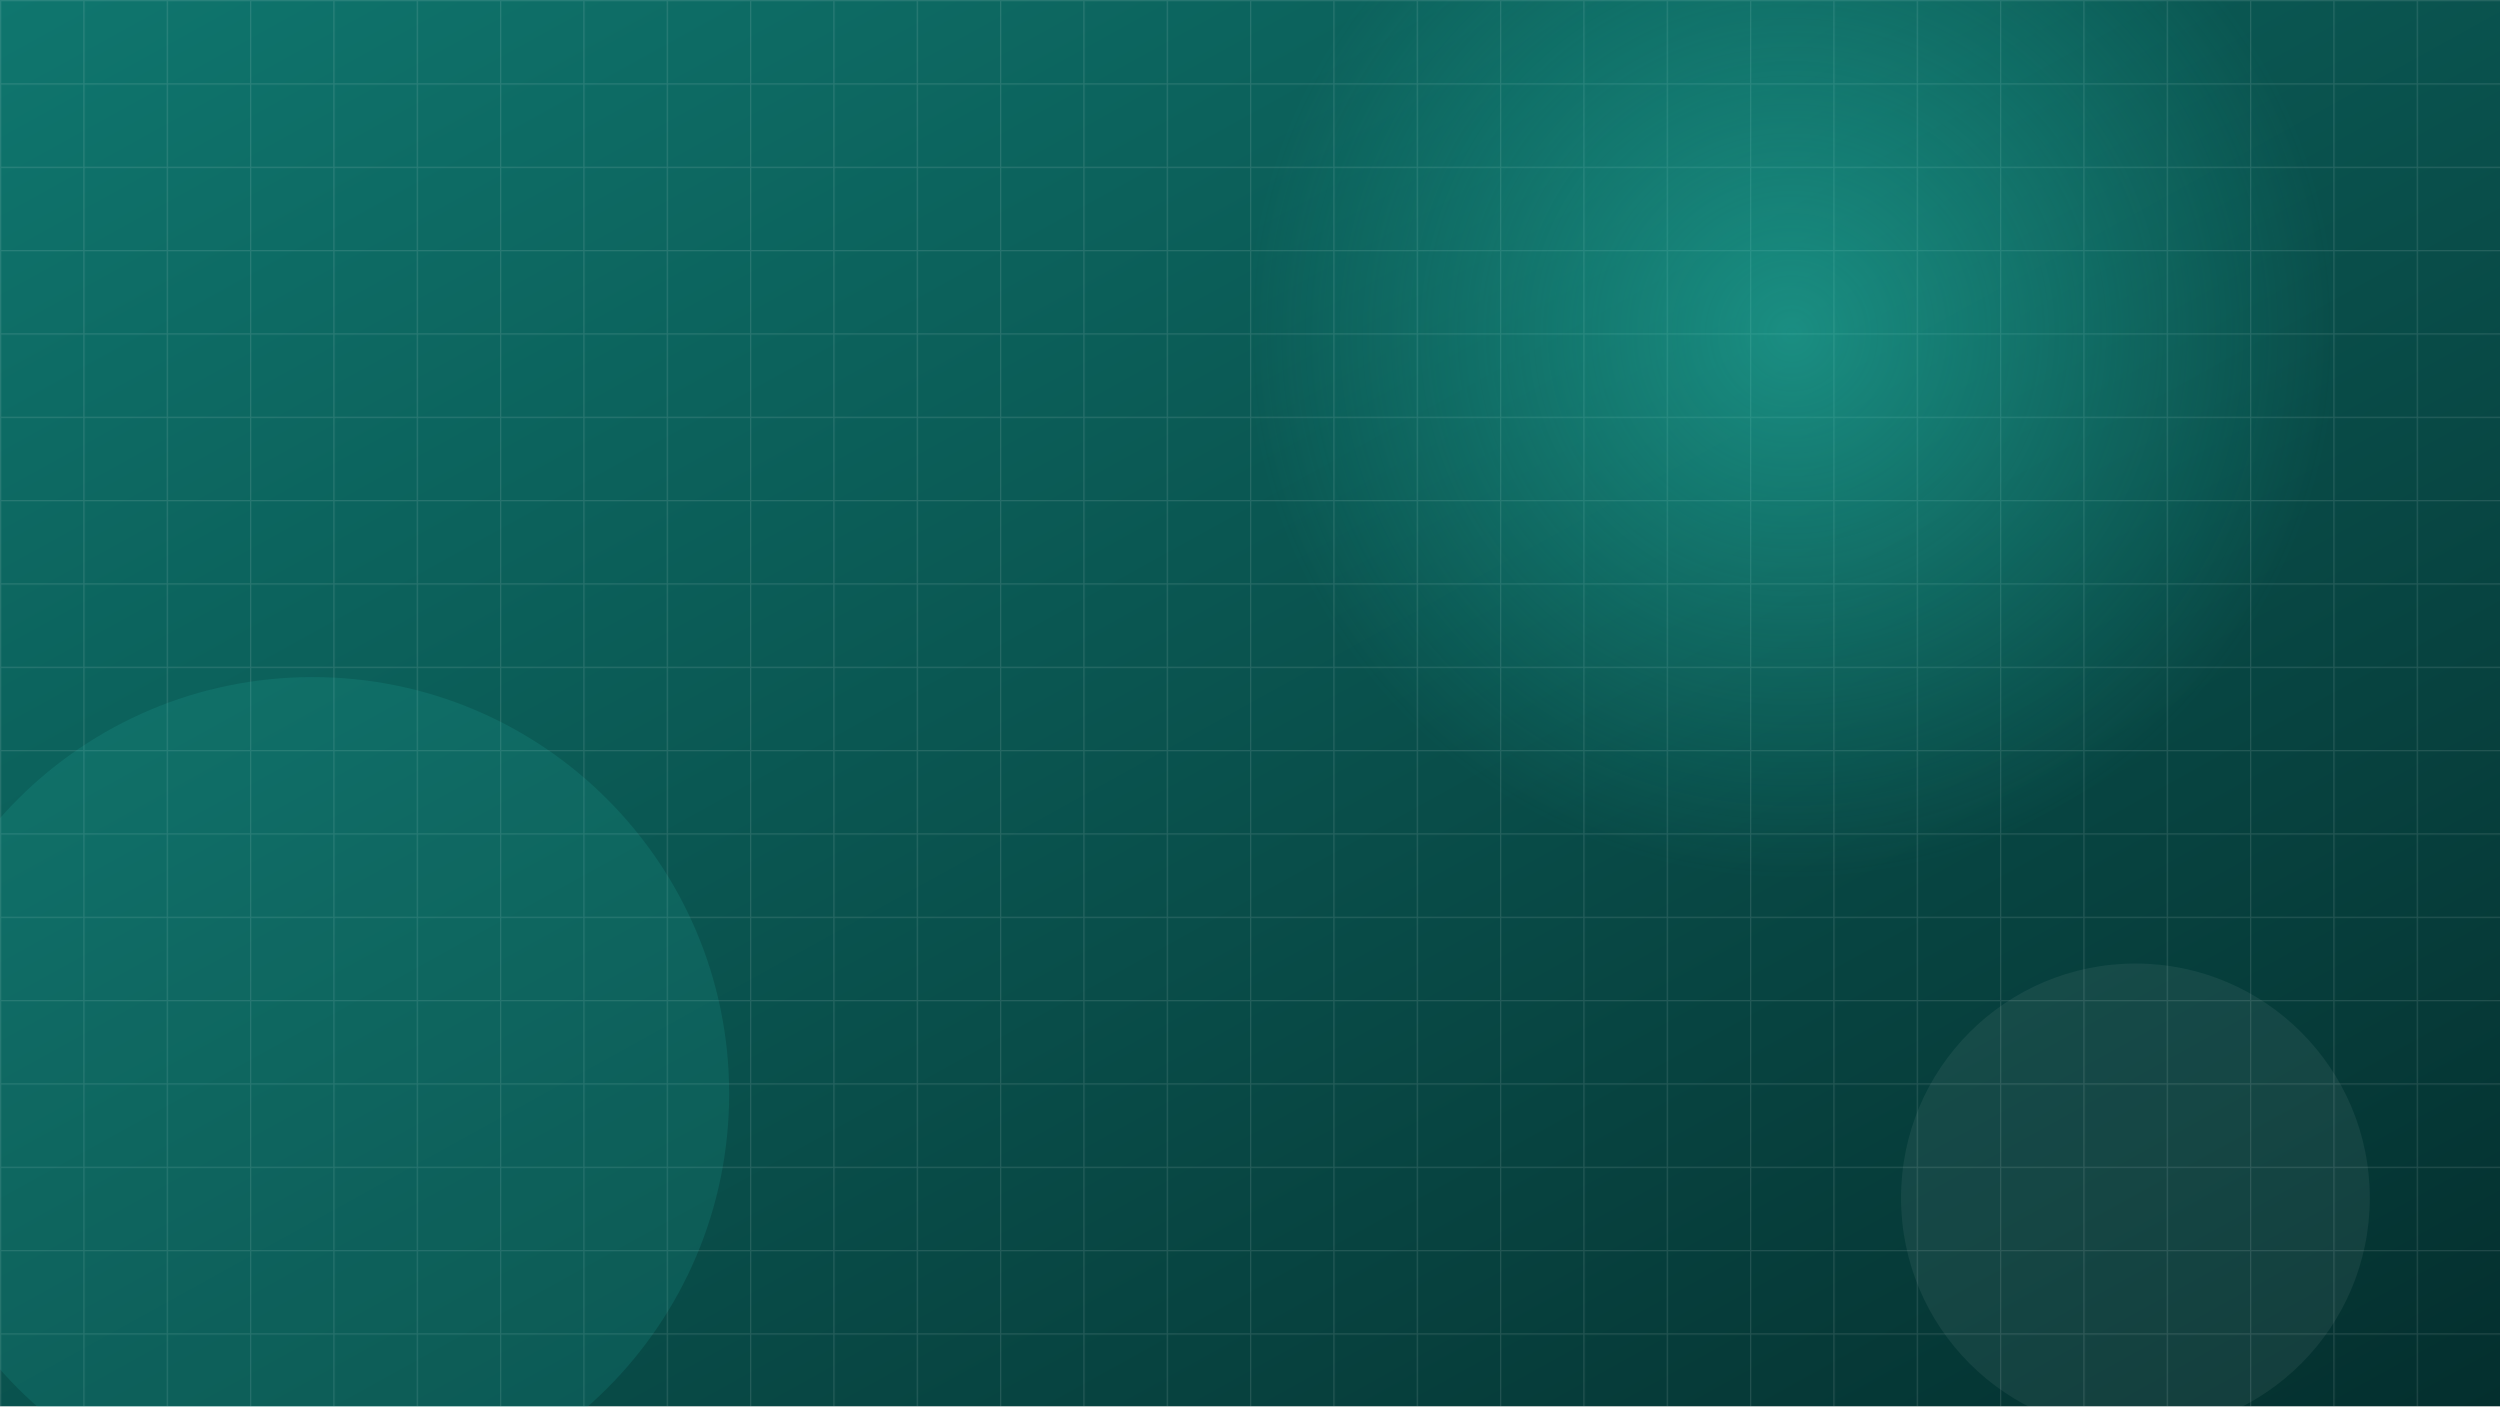
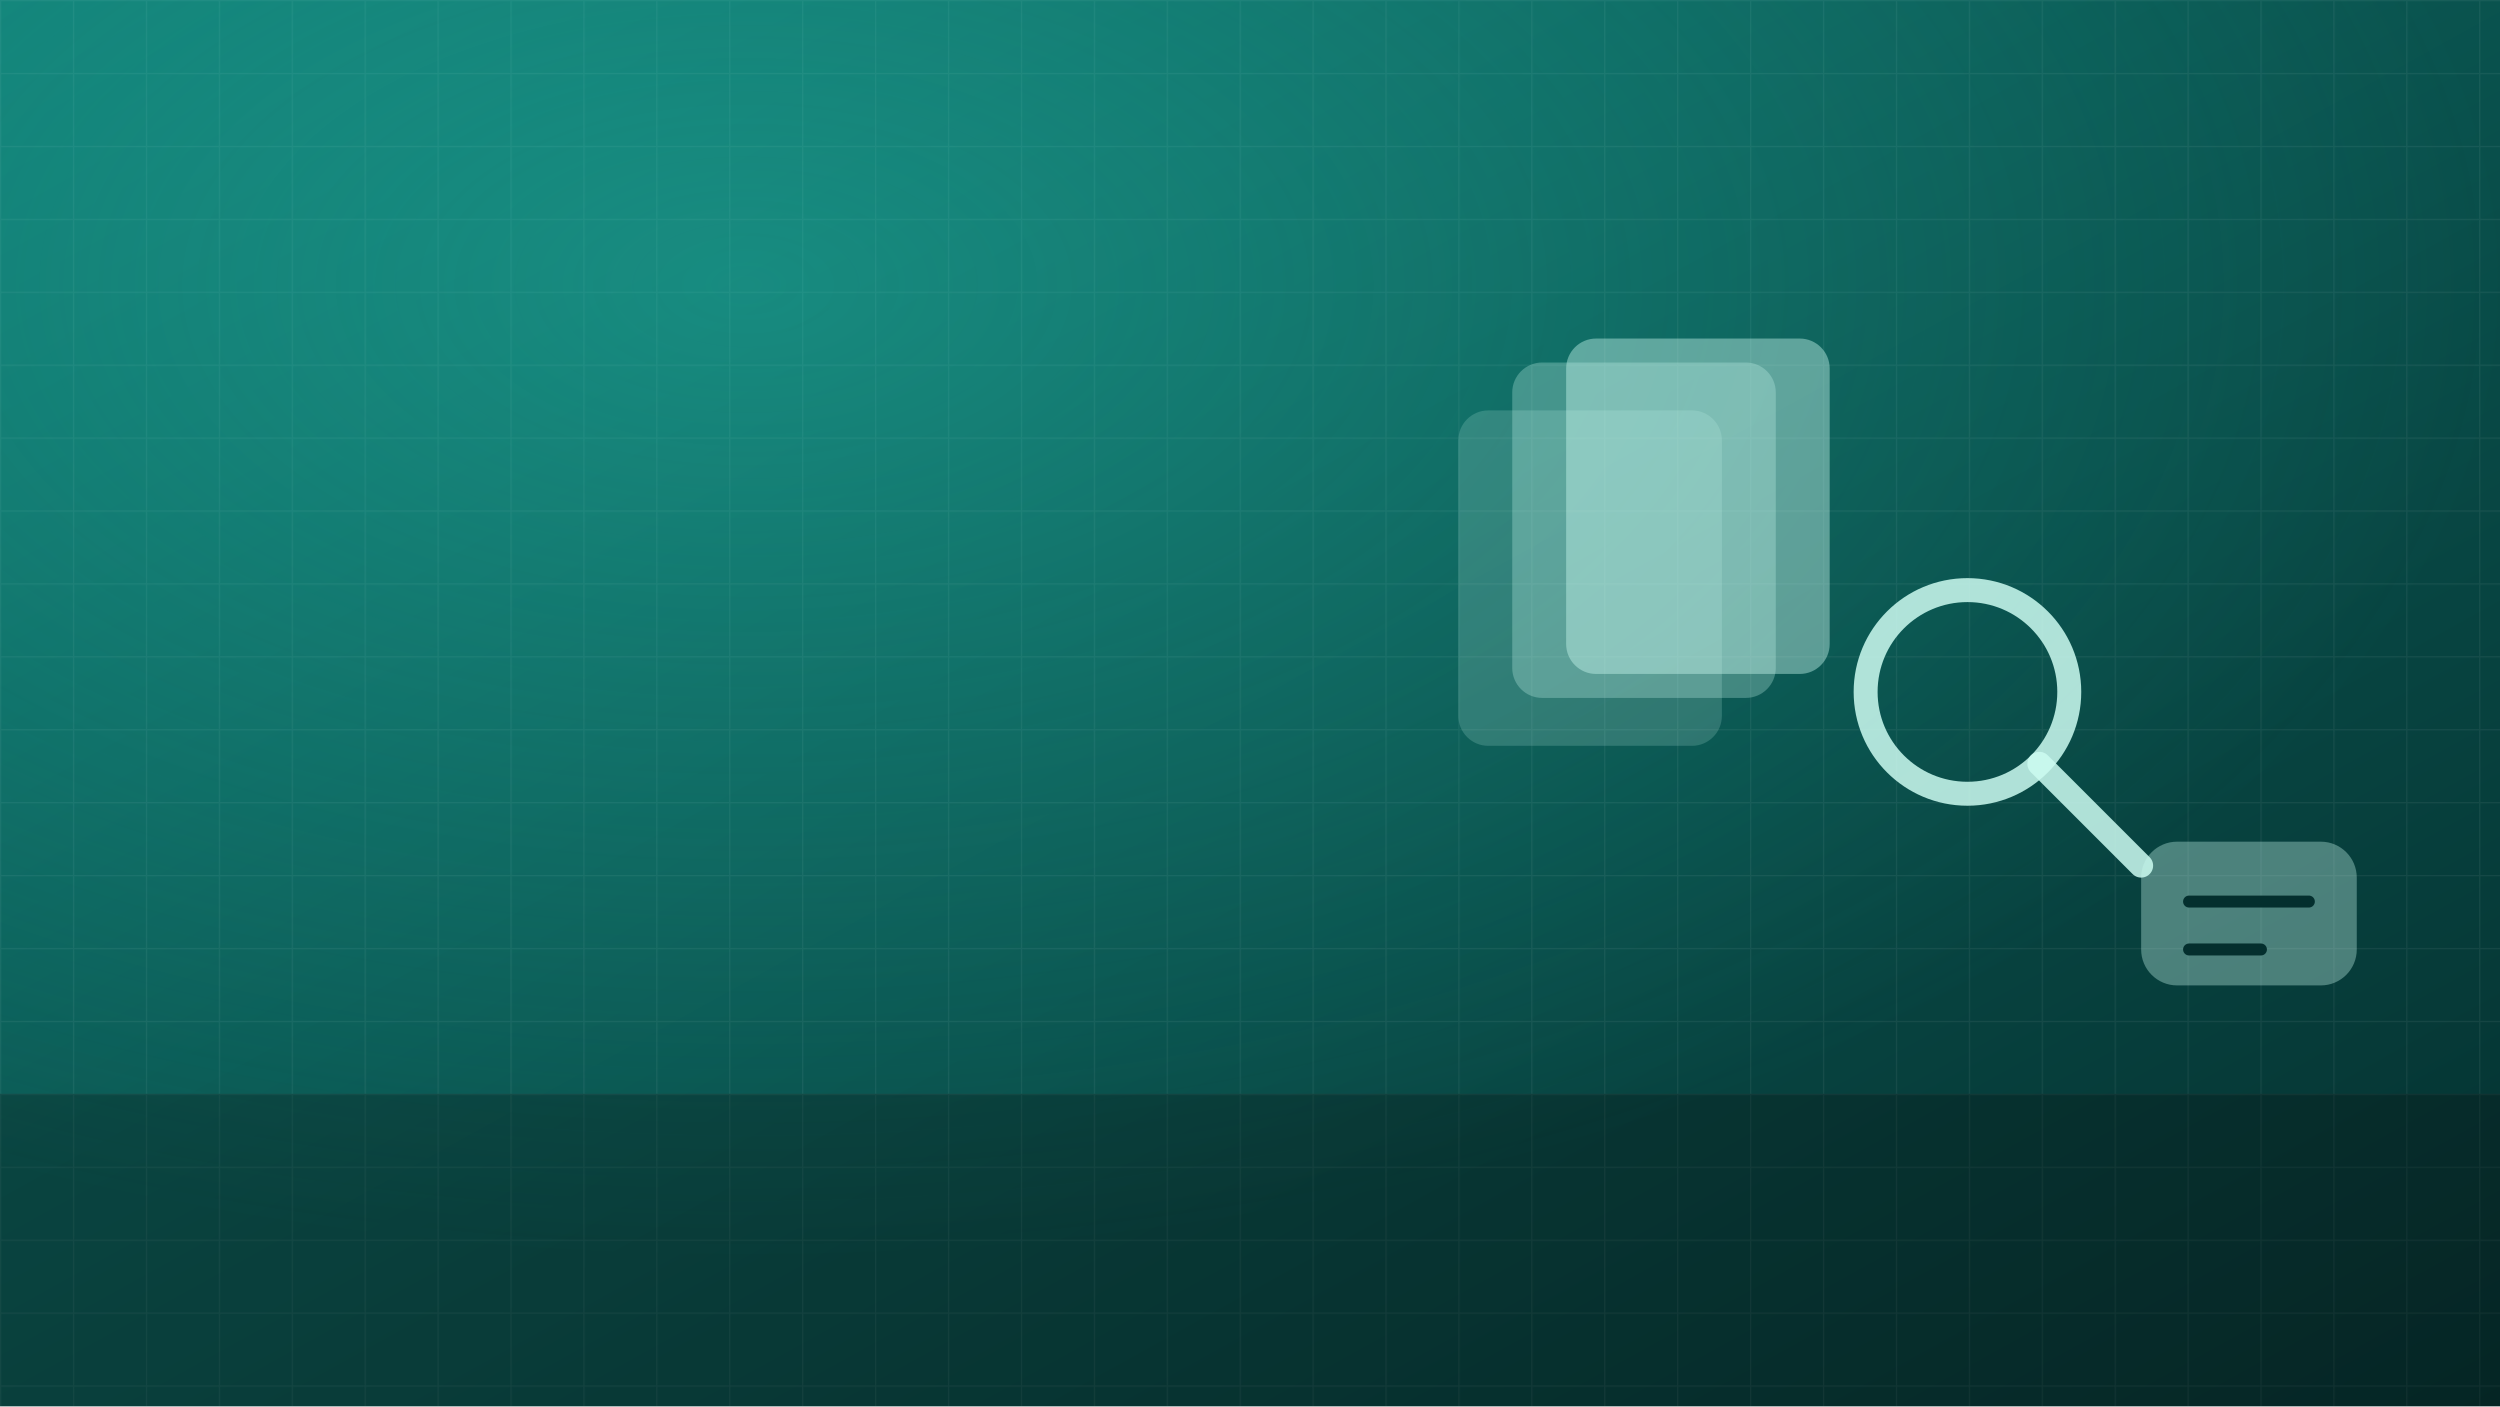
<svg xmlns="http://www.w3.org/2000/svg" width="960" height="540" viewBox="0 0 960 540" role="img" aria-label="Enterprise RAG over Confluence and SharePoint">
  <defs>
-     <linearGradient id="bg" x1="0" y1="0" x2="1" y2="1">
+     <linearGradient id="bg-enterprise-rag" x1="0" y1="0" x2="1" y2="1">
      <stop offset="0%" stop-color="#0f766e" />
      <stop offset="100%" stop-color="#042f2e" />
    </linearGradient>
-     <radialGradient id="orb" cx="50%" cy="50%" r="50%">
-       <stop offset="0%" stop-color="#2dd4bf" stop-opacity="0.45" />
+     <radialGradient id="orb-enterprise-rag" cx="30%" cy="20%" r="70%">
+       <stop offset="0%" stop-color="#2dd4bf" stop-opacity="0.35" />
      <stop offset="100%" stop-color="#2dd4bf" stop-opacity="0" />
    </radialGradient>
-     <pattern id="grid" width="32" height="32" patternUnits="userSpaceOnUse">
-       <path d="M 32 0 L 0 0 0 32" fill="none" stroke="#ffffff" stroke-opacity="0.11" stroke-width="1" />
+     <pattern id="grid-enterprise-rag" width="28" height="28" patternUnits="userSpaceOnUse">
+       <path d="M 28 0 L 0 0 0 28" fill="none" stroke="#ffffff" stroke-opacity="0.06" stroke-width="1" />
    </pattern>
  </defs>
-   <rect width="960" height="540" fill="url(#bg)" />
-   <rect width="960" height="540" fill="url(#grid)" />
-   <circle cx="688" cy="128" r="210" fill="url(#orb)" />
-   <circle cx="120" cy="420" r="160" fill="#2dd4bf" fill-opacity="0.12" />
-   <circle cx="820" cy="460" r="90" fill="#fafafa" fill-opacity="0.06" />
+   <rect width="960" height="540" fill="url(#bg-enterprise-rag)" />
+   <rect width="960" height="540" fill="url(#grid-enterprise-rag)" />
+   <rect width="960" height="540" fill="url(#orb-enterprise-rag)" />
+   <g transform="translate(560 130) scale(1.15)" fill="#ccfbf1" color="#ccfbf1">
+     <rect x="0" y="24" width="88" height="112" rx="10" fill="currentColor" opacity="0.18" />
+     <rect x="18" y="8" width="88" height="112" rx="10" fill="currentColor" opacity="0.28" />
+     <rect x="36" y="0" width="88" height="112" rx="10" fill="currentColor" opacity="0.42" />
+     <circle cx="170" cy="118" r="34" fill="none" stroke="currentColor" stroke-width="8" opacity="0.85" />
+     <line x1="194" y1="142" x2="228" y2="176" stroke="currentColor" stroke-width="8" stroke-linecap="round" opacity="0.85" />
+     <rect x="228" y="168" width="72" height="48" rx="12" fill="currentColor" opacity="0.35" />
+     <line x1="244" y1="188" x2="284" y2="188" stroke="#042f2e" stroke-width="4" stroke-linecap="round" />
+     <line x1="244" y1="204" x2="268" y2="204" stroke="#042f2e" stroke-width="4" stroke-linecap="round" />
+   </g>
+   <rect x="0" y="420" width="960" height="120" fill="#09090b" fill-opacity="0.25" />
</svg>
